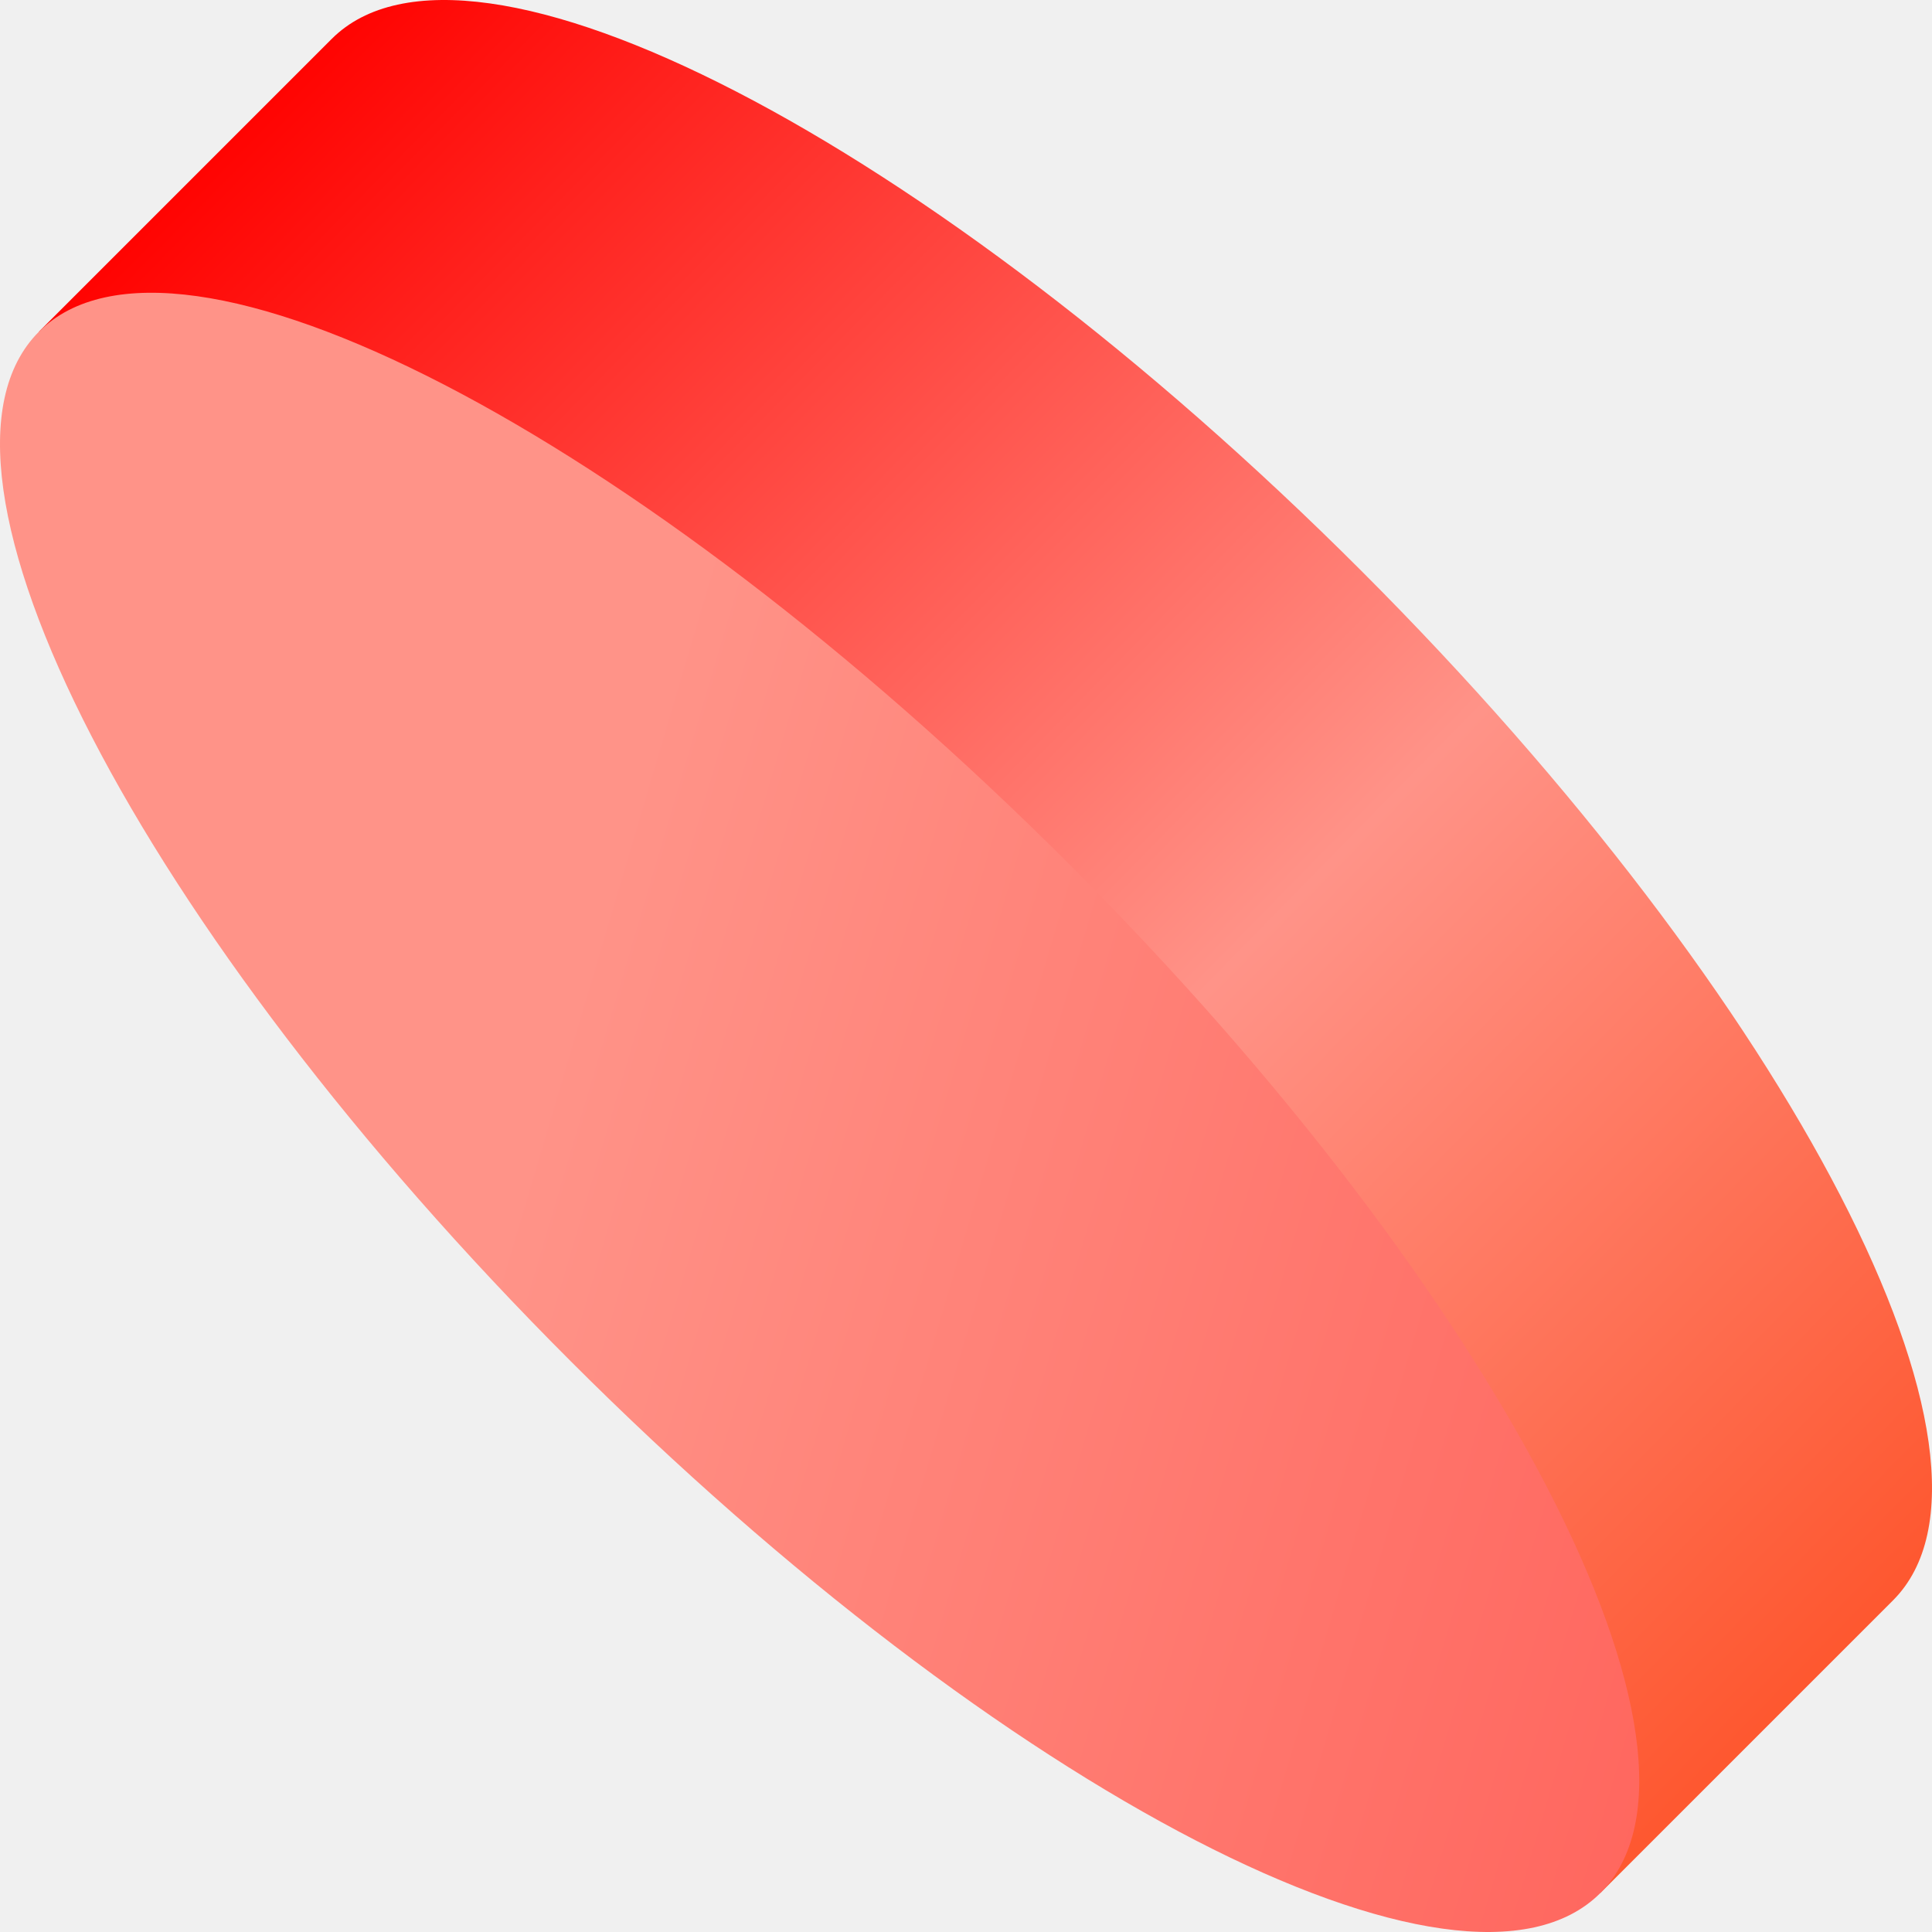
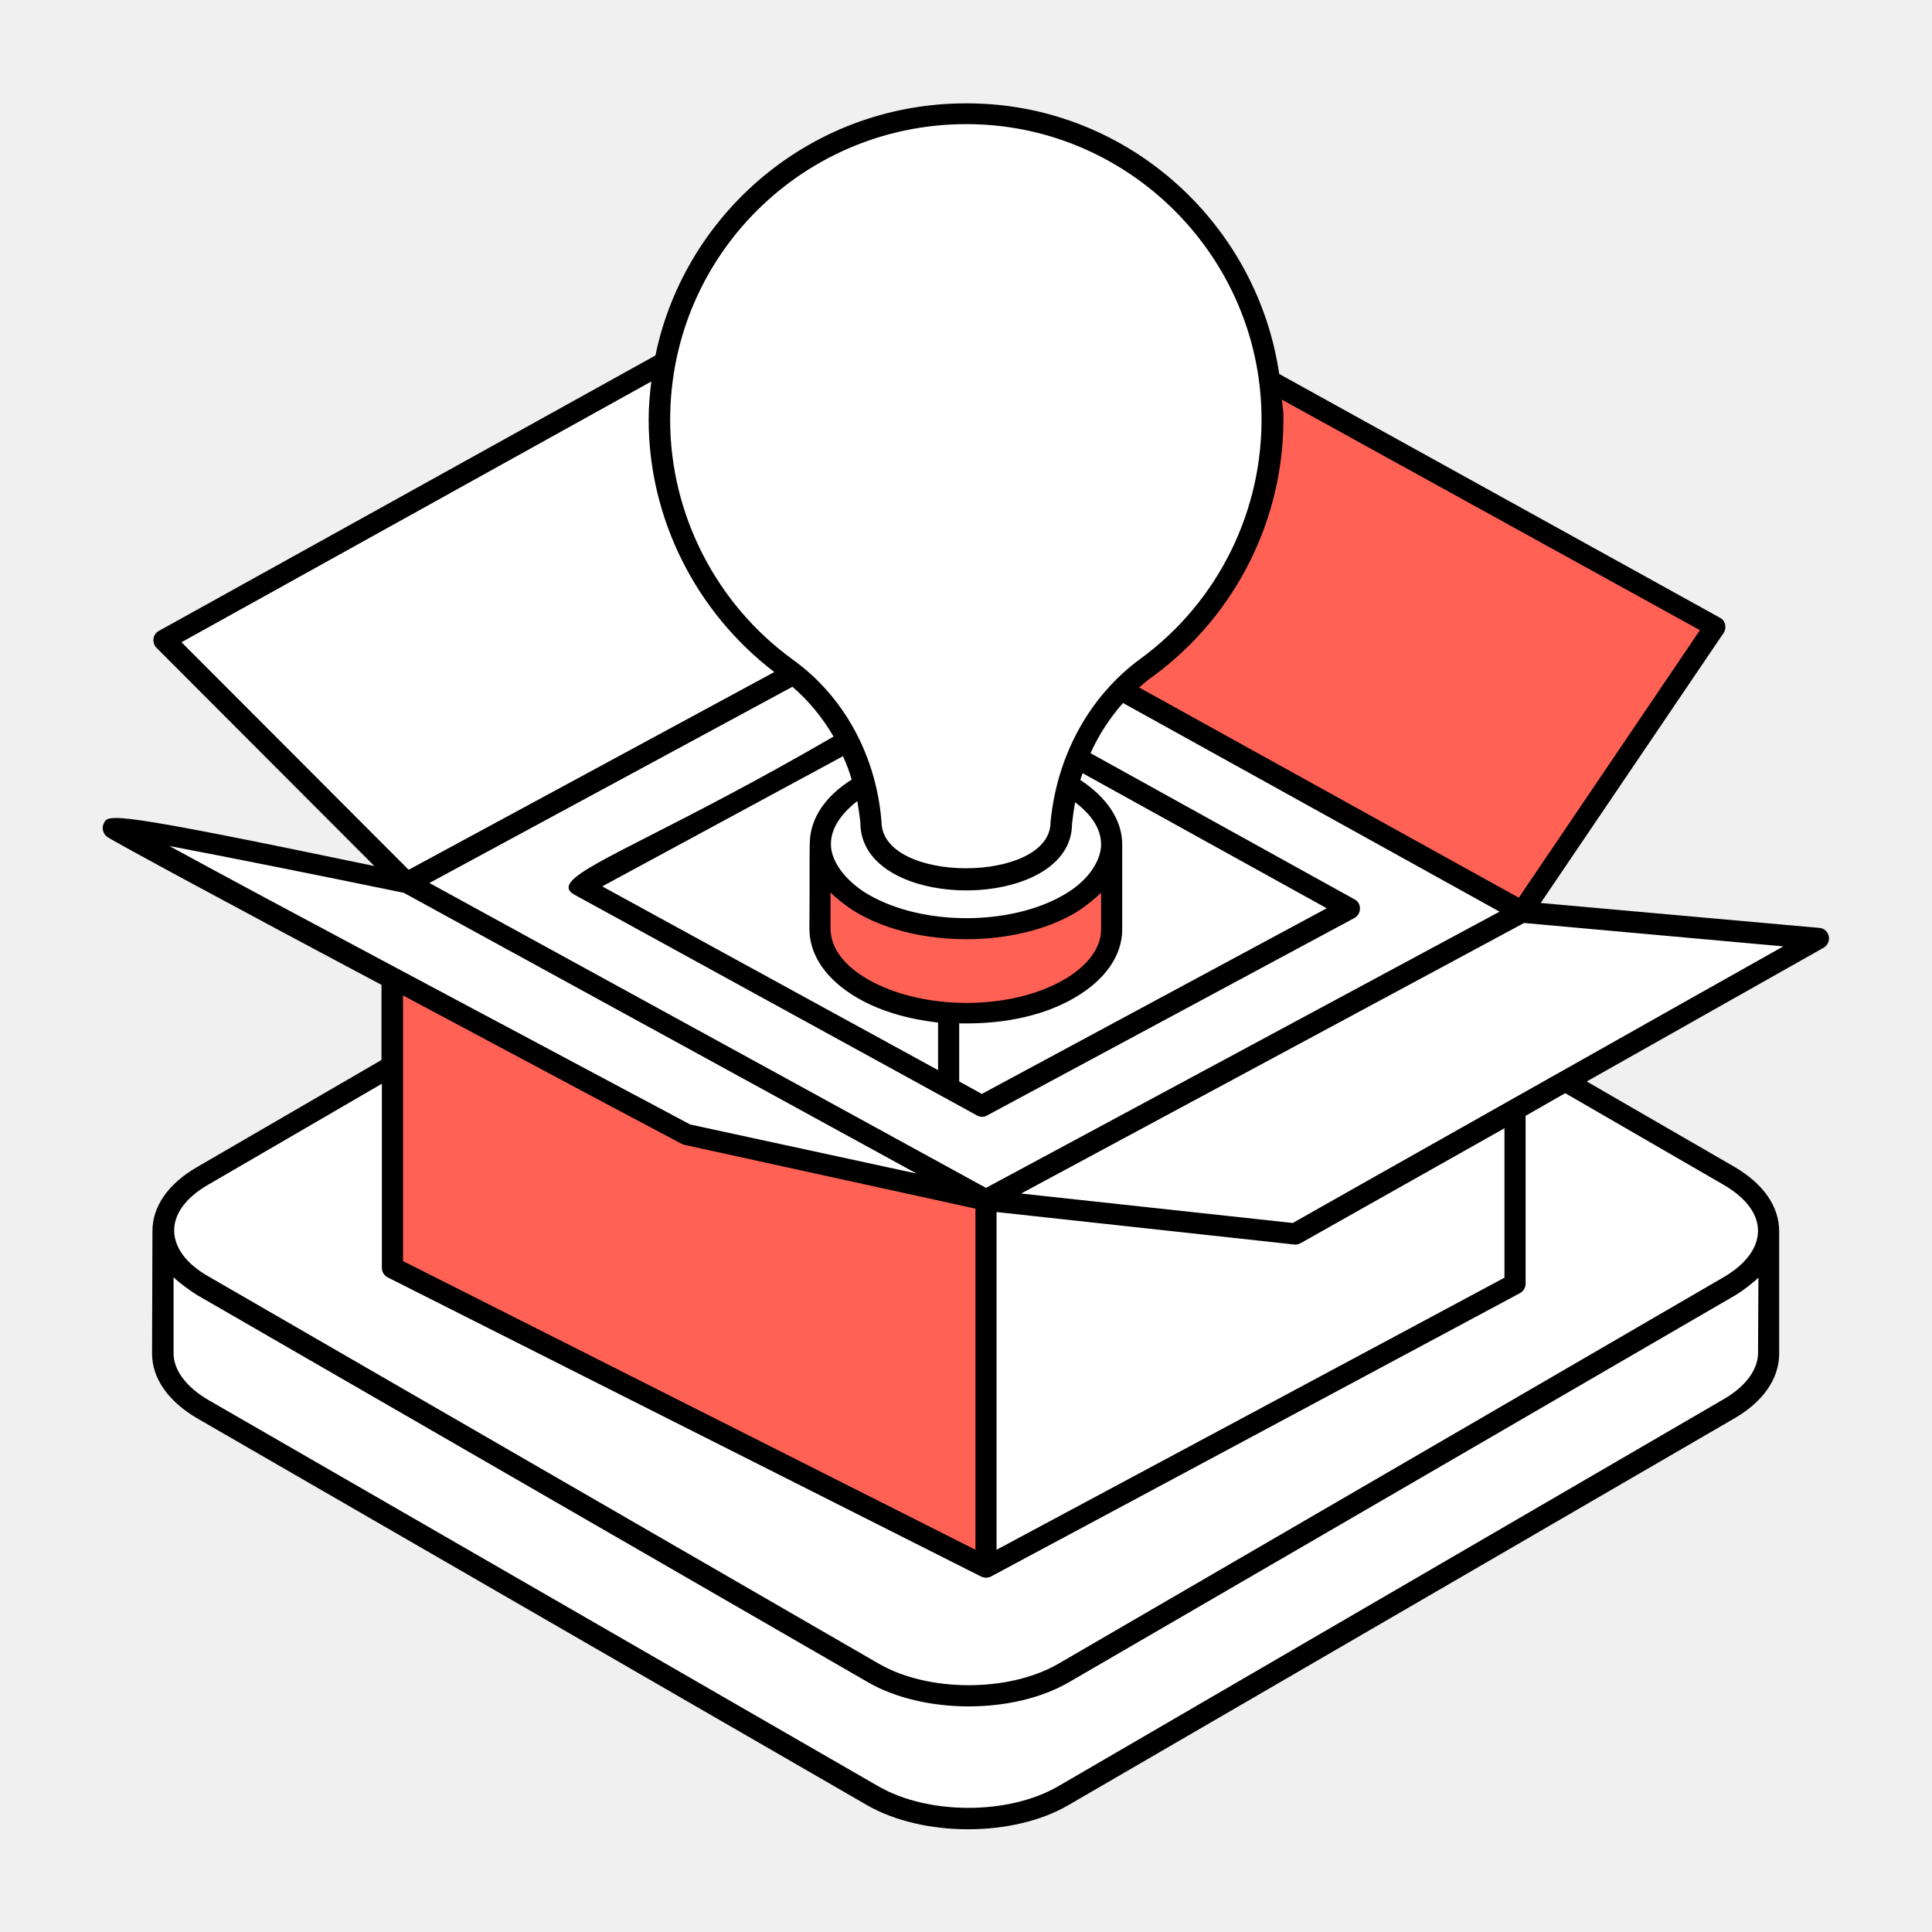
- <svg xmlns="http://www.w3.org/2000/svg" width="844.551" height="844.551" viewBox="0 0 844.551 844.551">
-   <defs>
-     <style>
-       .cls-1 {
-         fill: url(#linear-gradient);
-       }
- 
-       .cls-2 {
-         fill: url(#linear-gradient-2);
-       }
-     </style>
-     <linearGradient id="linear-gradient" x1="3071.436" y1="208.601" x2="4042.063" y2="198.646" gradientTransform="translate(2845.471 3028.094) rotate(-135)" gradientUnits="userSpaceOnUse">
-       <stop offset="0" stop-color="#fe572f" />
-       <stop offset="0.415" stop-color="#ff9388" />
-       <stop offset="1" stop-color="#ff0301" />
-     </linearGradient>
-     <linearGradient id="linear-gradient-2" x1="3660.004" y1="-17.83" x2="2071.017" y2="845.652" gradientTransform="matrix(0, -0.99999, 0.99999, 0, 319.6462, 4042.314)" gradientUnits="userSpaceOnUse">
-       <stop offset="0" stop-color="#ff9388" />
-       <stop offset="1" stop-color="#ff0301" />
-     </linearGradient>
-   </defs>
-   <g id="Layer_2" data-name="Layer 2">
-     <g id="Layer_1-2" data-name="Layer 1">
+ <svg xmlns="http://www.w3.org/2000/svg" version="1.1" id="Layer_1" x="0px" y="0px" viewBox="0 0 512 512" style="enable-background:new 0 0 512 512;" xml:space="preserve">
+   <style type="text/css">
+ 	.st0{fill:#FFFFFF;}
+ 	.st1{fill:#FCCE0E;}
+ 	.st2{fill:#FF6155;}
+ </style>
+   <g id="_x34_8_Card_Box">
+     <g>
      <g>
-         <path class="cls-1" d="M699.555,827.533l127.977-127.978c60.086-60.086-43.996-261.585-232.474-450.063C406.58,61.015,205.081-43.067,144.995,17.018L17.017,144.996Z" />
-         <ellipse class="cls-2" cx="358.287" cy="486.264" rx="153.858" ry="482.627" transform="translate(-238.901 395.7705) rotate(-45)" />
+         <g>
+           <path class="st0" d="M468.7,326.2v32.5c-0.1,5.2-3.6,10.5-10.5,14.5L281.8,475.9c-13.9,8.1-36.5,8.1-50.5,0L53.8,373.4      c-7-4.1-10.6-9.4-10.6-14.7l0.1-32.5c0,5.3,3.5,10.7,10.6,14.7l177.5,102.5c14,8.1,36.5,8.1,50.5,0l176.5-102.5      C465.2,336.8,468.7,331.5,468.7,326.2L468.7,326.2z" />
+         </g>
+         <g>
+           <path class="st0" d="M458.2,311.5c14,8.1,14,21.2,0.1,29.3L281.9,443.3c-13.9,8.1-36.5,8.1-50.5,0L53.9,340.8      c-14-8.1-14.1-21.1-0.2-29.2L230.2,209c13.9-8.1,36.5-8.1,50.5,0L458.2,311.5z" />
+         </g>
+         <path class="st1" d="M250.4,157l53.2-74.2l150.9,83.3l-51.2,75.6L250.4,157z" />
+         <g>
+           <path class="st0" d="M250.4,157l-63-67.2L43.5,169.6l64.4,64.4L250.4,157z" />
+           <path class="st0" d="M250.4,157l-142.5,77l153.4,84l142.1-76.4L250.4,157z" />
+           <path class="st0" d="M251.4,181.9l-97.6,52.8l97.7,53.5L251.4,181.9L251.4,181.9z" />
+           <path class="st0" d="M251.4,182v106.3l8.8,4.8l97.3-52.3L251.4,182z" />
+           <path class="st0" d="M403.3,241.6l78.5,7.1L343.2,327l-81.9-8.9L403.3,241.6z" />
+           <path class="st0" d="M107.9,234c0,0-80.4-16.8-77.7-14.7S182,300.7,182,300.7l79.3,17.3L107.9,234z" />
+           <path class="st0" d="M261.3,318c-24.7,35.7-24.5-82.8,0,97.3l140.2-75.1v-46.1L343.2,327L261.3,318z" />
+         </g>
+         <path class="st1" d="M104,259.1V336l157.3,79.3V318L182,300.7L104,259.1z" />
+         <path class="st1" d="M294.6,223.8l0,22.5c0,5.7-3.8,11.4-11.2,15.7c-15,8.7-39.5,8.7-54.7,0c-7.6-4.4-11.4-10.2-11.4-15.9l0-22.5     c0,5.8,3.8,11.5,11.4,15.9c15.1,8.7,39.6,8.7,54.7,0C290.9,235.2,294.6,229.5,294.6,223.8z" />
+         <path class="st0" d="M283.2,207.9c15.1,8.7,15.2,22.9,0.2,31.7s-39.5,8.7-54.7,0c-15.1-8.7-15.2-22.9-0.2-31.6     C243.6,199.2,268.1,199.2,283.2,207.9z" />
+         <path class="st0" d="M260.4,30.2c-46.8-2.4-85.6,34.8-85.6,81c0,27.1,13.3,51.1,33.6,65.8c13.2,9.6,21,24.7,22.4,40.9     c0,20.2,50.5,20.2,50.5,0c1.5-16.2,9.4-31.4,22.6-41.1c20.7-15.1,33.9-39.8,33.3-67.6C336.2,67.4,302.3,32.4,260.4,30.2     L260.4,30.2z" />
+         <g>
+           <path class="st0" d="M468.7,326.3v32.5c-0.1,5.2-3.6,10.5-10.5,14.5L281.8,475.9c-13.9,8.1-36.5,8.1-50.5,0L53.8,373.4      c-7-4.1-10.6-9.4-10.6-14.7l0.1-32.5c0,5.3,3.5,10.7,10.6,14.7l177.5,102.5c14,8.1,36.5,8.1,50.5,0l176.5-102.5      C465.3,336.8,468.7,331.5,468.7,326.3L468.7,326.3z" />
+         </g>
+         <g>
+           <path class="st0" d="M458.2,311.6c14,8.1,14,21.2,0.1,29.3L281.9,443.4c-13.9,8.1-36.5,8.1-50.5,0L53.9,340.9      c-14-8.1-14.1-21.1-0.2-29.2l176.5-102.5c13.9-8.1,36.5-8.1,50.5,0L458.2,311.6z" />
+         </g>
+         <path class="st2" d="M250.4,157l53.2-74.2l150.9,83.3l-51.2,75.6L250.4,157z" />
+         <path class="st0" d="M250.4,157l-63-67.2L43.5,169.6l64.4,64.4L250.4,157z" />
+         <path class="st0" d="M250.4,157l-142.5,77l153.4,84l142.1-76.4L250.4,157z" />
+         <path class="st0" d="M251.4,182l-97.6,52.8l97.7,53.5L251.4,182L251.4,182z" />
+         <path class="st0" d="M251.4,182v106.3l8.8,4.8l97.3-52.3L251.4,182z" />
+         <path class="st0" d="M403.4,241.7l78.5,7.1L343.2,327l-81.9-8.9L403.4,241.7z" />
+         <path class="st0" d="M107.9,234c0,0-80.4-16.8-77.7-14.7S182,300.8,182,300.8l79.3,17.3L107.9,234z" />
+         <path class="st0" d="M261.3,318.1c-24.7,35.7-24.5-82.8,0,97.3l140.2-75.1v-46.1L343.2,327L261.3,318.1z" />
+         <path class="st2" d="M104,259.2v76.9l157.3,79.3v-97.3L182,300.8L104,259.2z" />
+         <path class="st2" d="M294.7,223.9l0,22.5c0,5.7-3.8,11.4-11.2,15.7c-15,8.7-39.5,8.7-54.7,0c-7.6-4.4-11.4-10.2-11.4-15.9l0-22.5     c0,5.8,3.8,11.5,11.4,15.9c15.1,8.7,39.6,8.7,54.7,0C290.9,235.3,294.6,229.6,294.7,223.9L294.7,223.9z" />
+         <path class="st0" d="M283.2,207.9c15.1,8.7,15.2,22.9,0.2,31.7s-39.5,8.7-54.7,0c-15.1-8.7-15.2-22.9-0.2-31.6     C243.7,199.2,268.1,199.2,283.2,207.9z" />
+         <path class="st0" d="M260.4,30.3c-46.8-2.4-85.6,34.8-85.6,81c0,27.1,13.3,51.1,33.6,65.8c13.2,9.6,21,24.7,22.4,40.9     c0,20.2,50.5,20.2,50.5,0c1.5-16.2,9.4-31.4,22.6-41.1c20.7-15.1,33.9-39.8,33.3-67.6C336.2,67.4,302.3,32.4,260.4,30.3     L260.4,30.3z" />
+       </g>
+       <g>
+         <path d="M482.1,245.9l-73.8-6.6l48.5-71.6c0.9-1.4,0.4-3.3-1-4L339,99.1c-5.7-38.9-38.4-69.6-78.5-71.6     c-43.6-2.2-78.9,28.2-86.8,66.7l-131.6,73c-1.7,0.9-1.9,3.2-0.6,4.5l57.7,57.8c-70.1-14.6-70.5-13.8-71.7-11.3     c-0.6,1.2-0.2,2.7,0.8,3.5c1.4,1.1,36.3,19.9,72.8,39.3v19.9l-48.9,28.4c-7.6,4.4-11.8,10.4-11.8,16.9h0v0v0l-0.1,32.5     c0,6.6,4.3,12.7,12,17.2l177.5,102.5c14.8,8.5,38.7,8.5,53.3,0l176.5-102.5c7.6-4.4,11.8-10.4,11.9-17c0-8.2,0-24.5,0-32.6     c0-6.6-4.2-12.6-11.9-17.1l-39.1-22.6l62.7-35.4C485.7,249.8,484.9,246.1,482.1,245.9L482.1,245.9z M339.7,105.9L450.5,167     l-48,70.9l-100.6-55.7c1.2-1.1,2.4-2.1,3.7-3c22.2-16.3,35.1-42.4,34.5-69.9C340,108.1,339.8,107,339.7,105.9z M261.3,314.8     L113.8,234l96.2-52c4.3,3.7,8,8.2,10.9,13.2c-41.2,23.9-65.2,33.2-69.5,38.4c-1.2,1.4-0.9,2.6,1,3.6c1.1,0.6-12-6.6,106.5,58.4     c0.9,0.5,1.9,0.5,2.7,0l97.3-52.3c0.9-0.5,1.5-1.4,1.5-2.5s-0.5-2-1.5-2.5l-69.9-38.7c2.2-4.9,5.1-9.3,8.6-13.3l73.1,40.5     l26.7,14.8L261.3,314.8z M264.1,321.2l78.8,8.6c0.5,0.1,1.1,0,1.7-0.3l54.1-30.5v39.6l-134.6,72.1L264.1,321.2z M254.2,271.2     c12.9,0.3,23.3-2.5,30.6-6.8c8.1-4.7,12.6-11.2,12.6-18.1l0-22.5c0,0,0,0,0,0v0c0,0,0,0,0,0c0,0,0,0,0,0     c0-6.5-4.1-12.5-11.1-17.1c0.2-0.6,0.4-1.2,0.6-1.8l64.7,35.8l-91.4,49.2l-6-3.3L254.2,271.2z M230.1,259.6     c-6.5-3.7-10-8.5-10-13.5l0-9.6c0.9,1,4.2,3.8,7.2,5.5c15.9,9.2,41.7,9.2,57.5,0c2.9-1.7,6.1-4.5,7-5.4l0,9.7     c0,4.9-3.5,9.6-9.8,13.3C267.7,267.9,244.5,267.8,230.1,259.6L230.1,259.6z M291.8,223.8c0,3.7-2.7,9.2-9.8,13.3     c-14.2,8.3-37.5,8.3-51.8,0c-4.9-2.8-10-8-10-13.4c0-4.1,2.6-8,7-11.4c0.3,1.9,0.6,3.8,0.8,5.7c0,24,56.1,23.8,56.1,0.3     c0.2-1.9,0.5-3.8,0.8-5.7C289.3,215.9,291.8,219.7,291.8,223.8L291.8,223.8z M214.6,223.4c-0.1,1.1,0,10.5-0.1,22.7     c0,7.1,4.5,13.6,12.8,18.4c6,3.5,13.5,5.6,21.3,6.5v12.6l-89-48.7l63.8-34.5c0.9,2,1.7,4.1,2.3,6.2     C218.7,211,214.7,216.9,214.6,223.4z M260.2,33c40.6,2.1,73.2,35.6,74.1,76.4c0.6,25.7-11.4,50.1-32.1,65.2     c-13.5,9.9-22.1,25.6-23.8,43.3c0,16.2-44.8,16.4-44.8-0.2c-1.4-17.5-10-33.2-23.5-42.9c-20.3-14.7-32.5-38.5-32.5-63.5     C177.6,66.5,215,30.7,260.2,33z M48.1,170.2l124.5-69.1c-0.4,3.3-0.7,6.7-0.7,10.1c0,26.2,12.5,51,33.3,66.9l-96.9,52.4     L48.1,170.2z M44.9,224.2c16.4,3.1,43.2,8.5,62.1,12.4l135.9,74.4L182.9,298l-77.3-41.2C81.6,244,58.6,231.7,44.9,224.2z      M258.5,320.3v90.4l-151.7-76.5v-70.4c28.7,15.3,57.3,30.6,70.6,37.6c2.9,1.5,3.2,1.8,4,2L258.5,320.3z M465.9,358.7     c-0.1,4.4-3.4,8.8-9.1,12.1L280.4,473.4c-13.1,7.6-34.4,7.6-47.6,0L55.2,371c-5.8-3.4-9.2-7.9-9.2-12.3l0-20.2     c1.5,1.5,5.2,4.1,6.4,4.8L230,445.8c14.5,8.4,38.3,8.7,53.3,0l176.5-102.5c2.4-1.4,5.4-3.9,6.2-4.7L465.9,358.7z M456.8,314     c12.4,7.2,11.8,17.5,0.1,24.4L280.5,440.9c-13.3,7.7-34.7,7.5-47.6,0L55.3,338.3c-11.7-6.6-12.6-17.1-0.2-24.3l46.1-26.8V336     c0,1.1,0.6,2,1.5,2.5L260,417.8l0,0c0.9,0.4,1.8,0.4,2.6,0l140.2-75.1c0.9-0.5,1.5-1.4,1.5-2.5v-44.5l10.5-6L456.8,314z      M342.6,324.1l-72-7.8l133.3-71.7l68.7,6.2C451.9,262.4,343.4,323.6,342.6,324.1L342.6,324.1z" />
      </g>
    </g>
  </g>
+   <g id="Layer_1_1_">
+ </g>
</svg>
